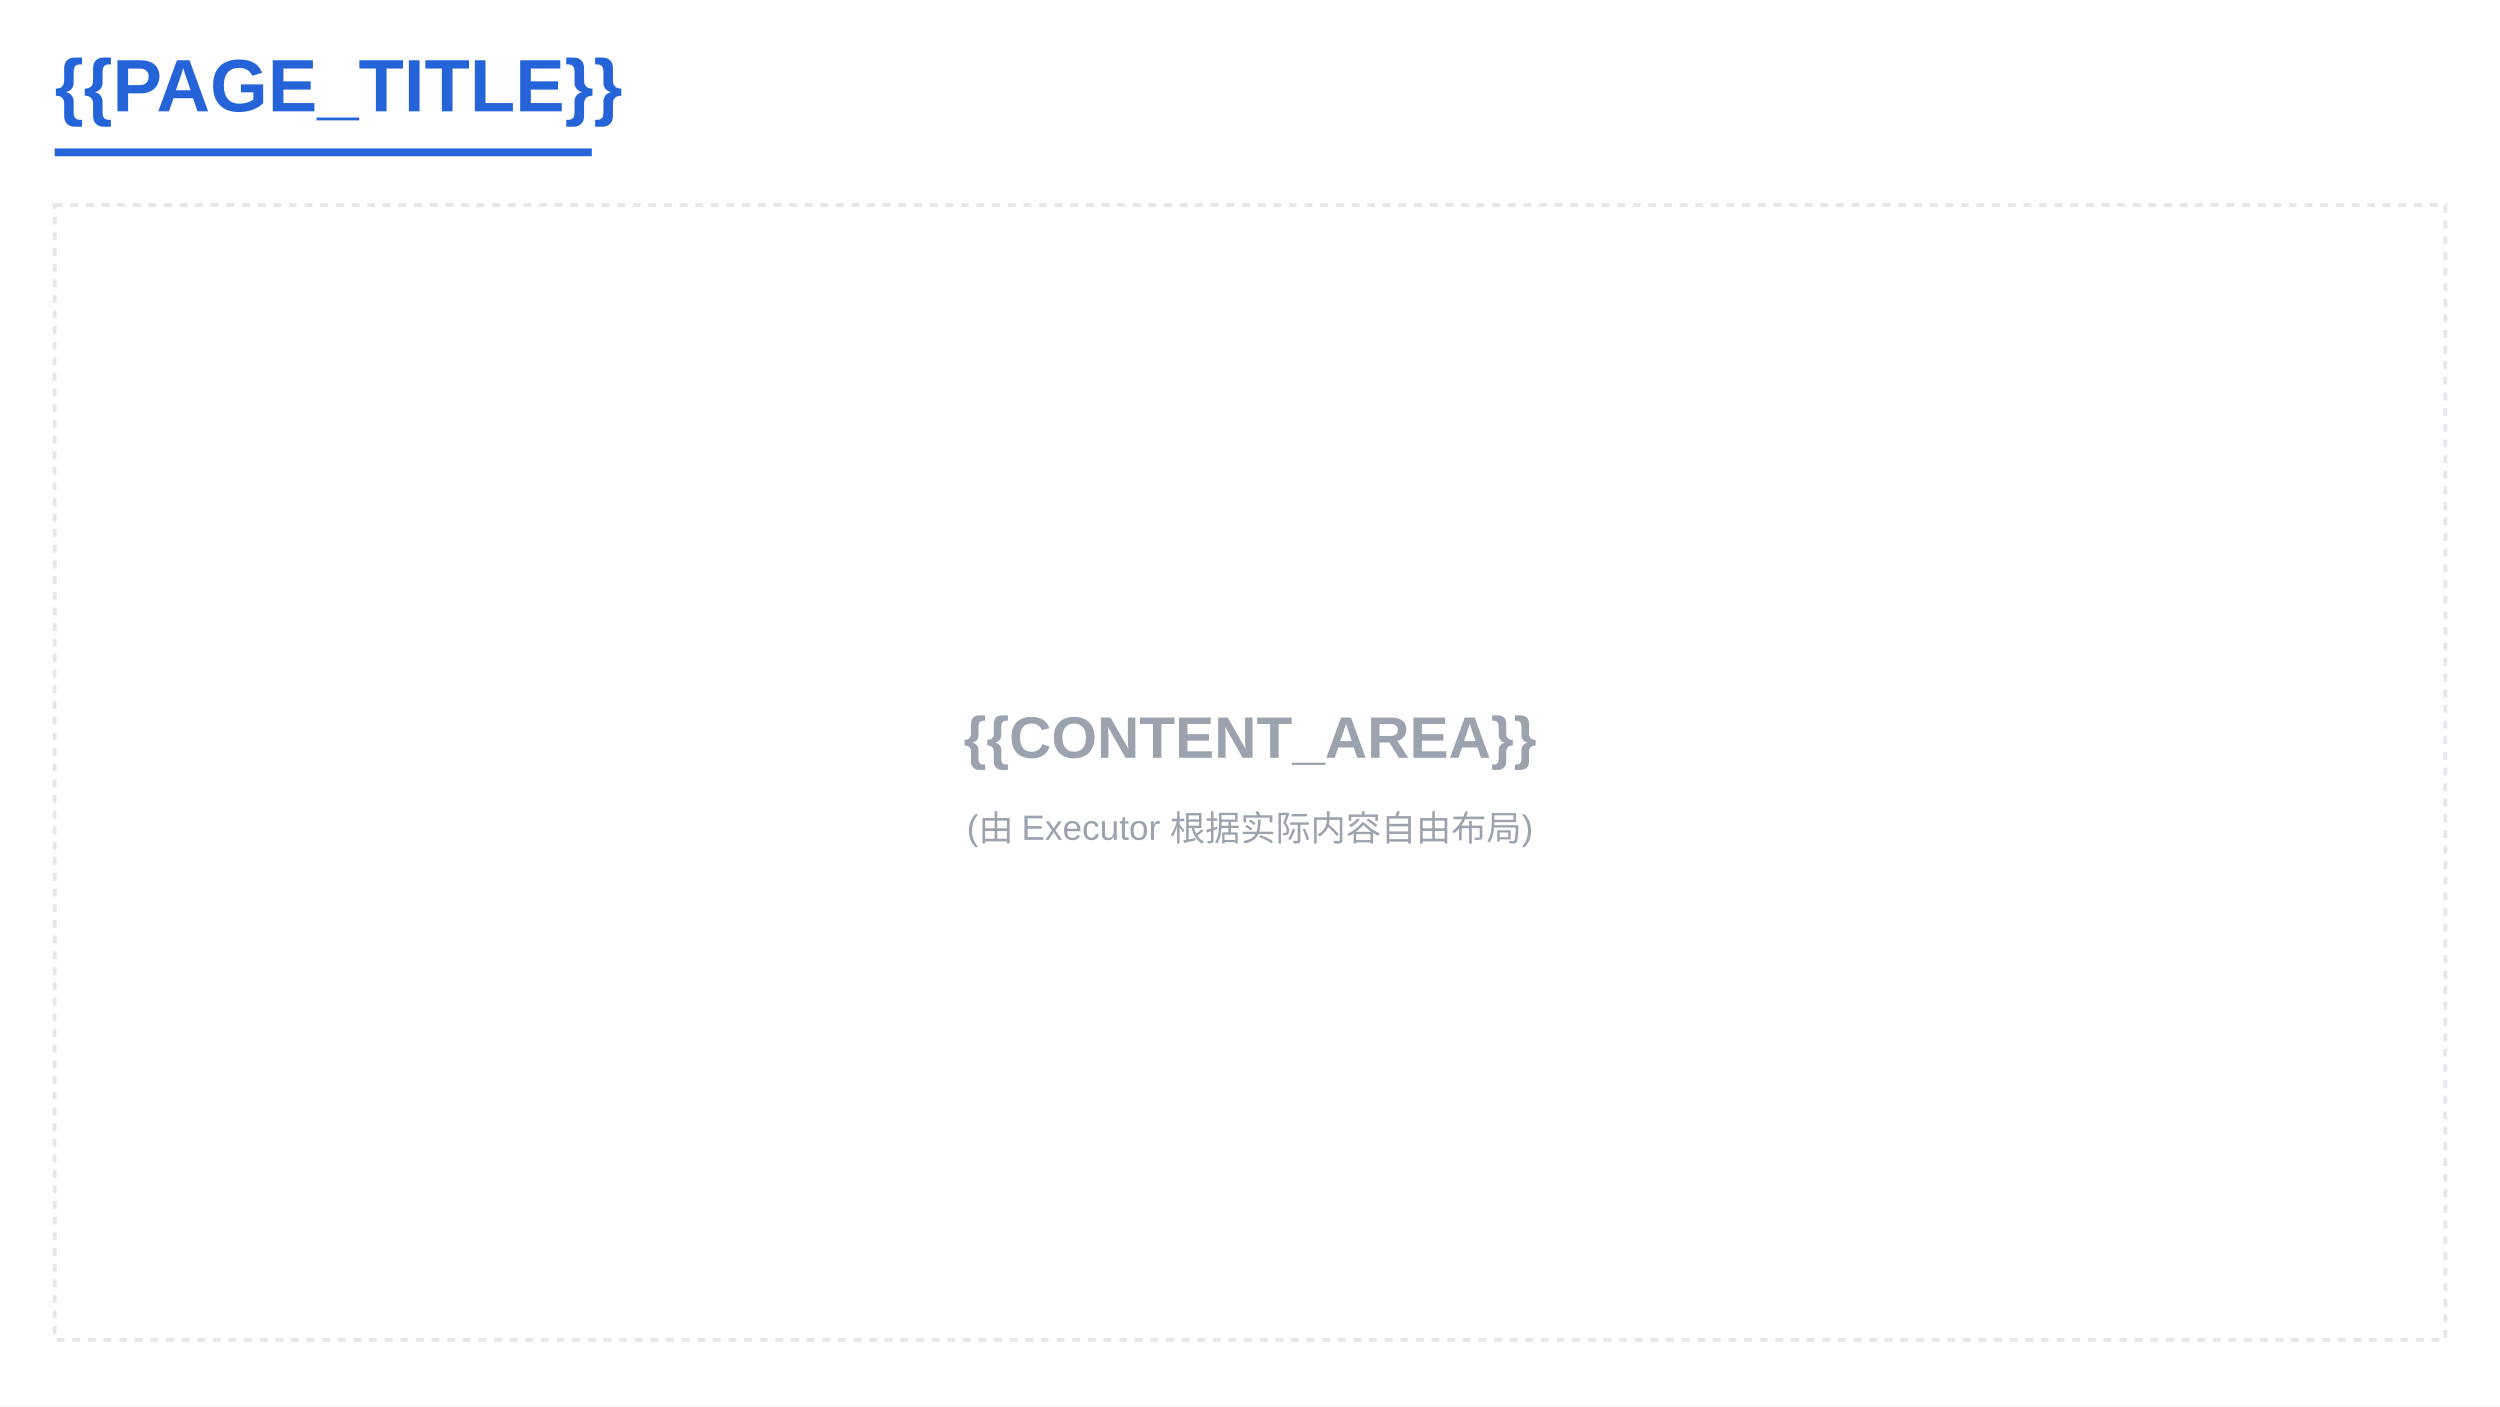
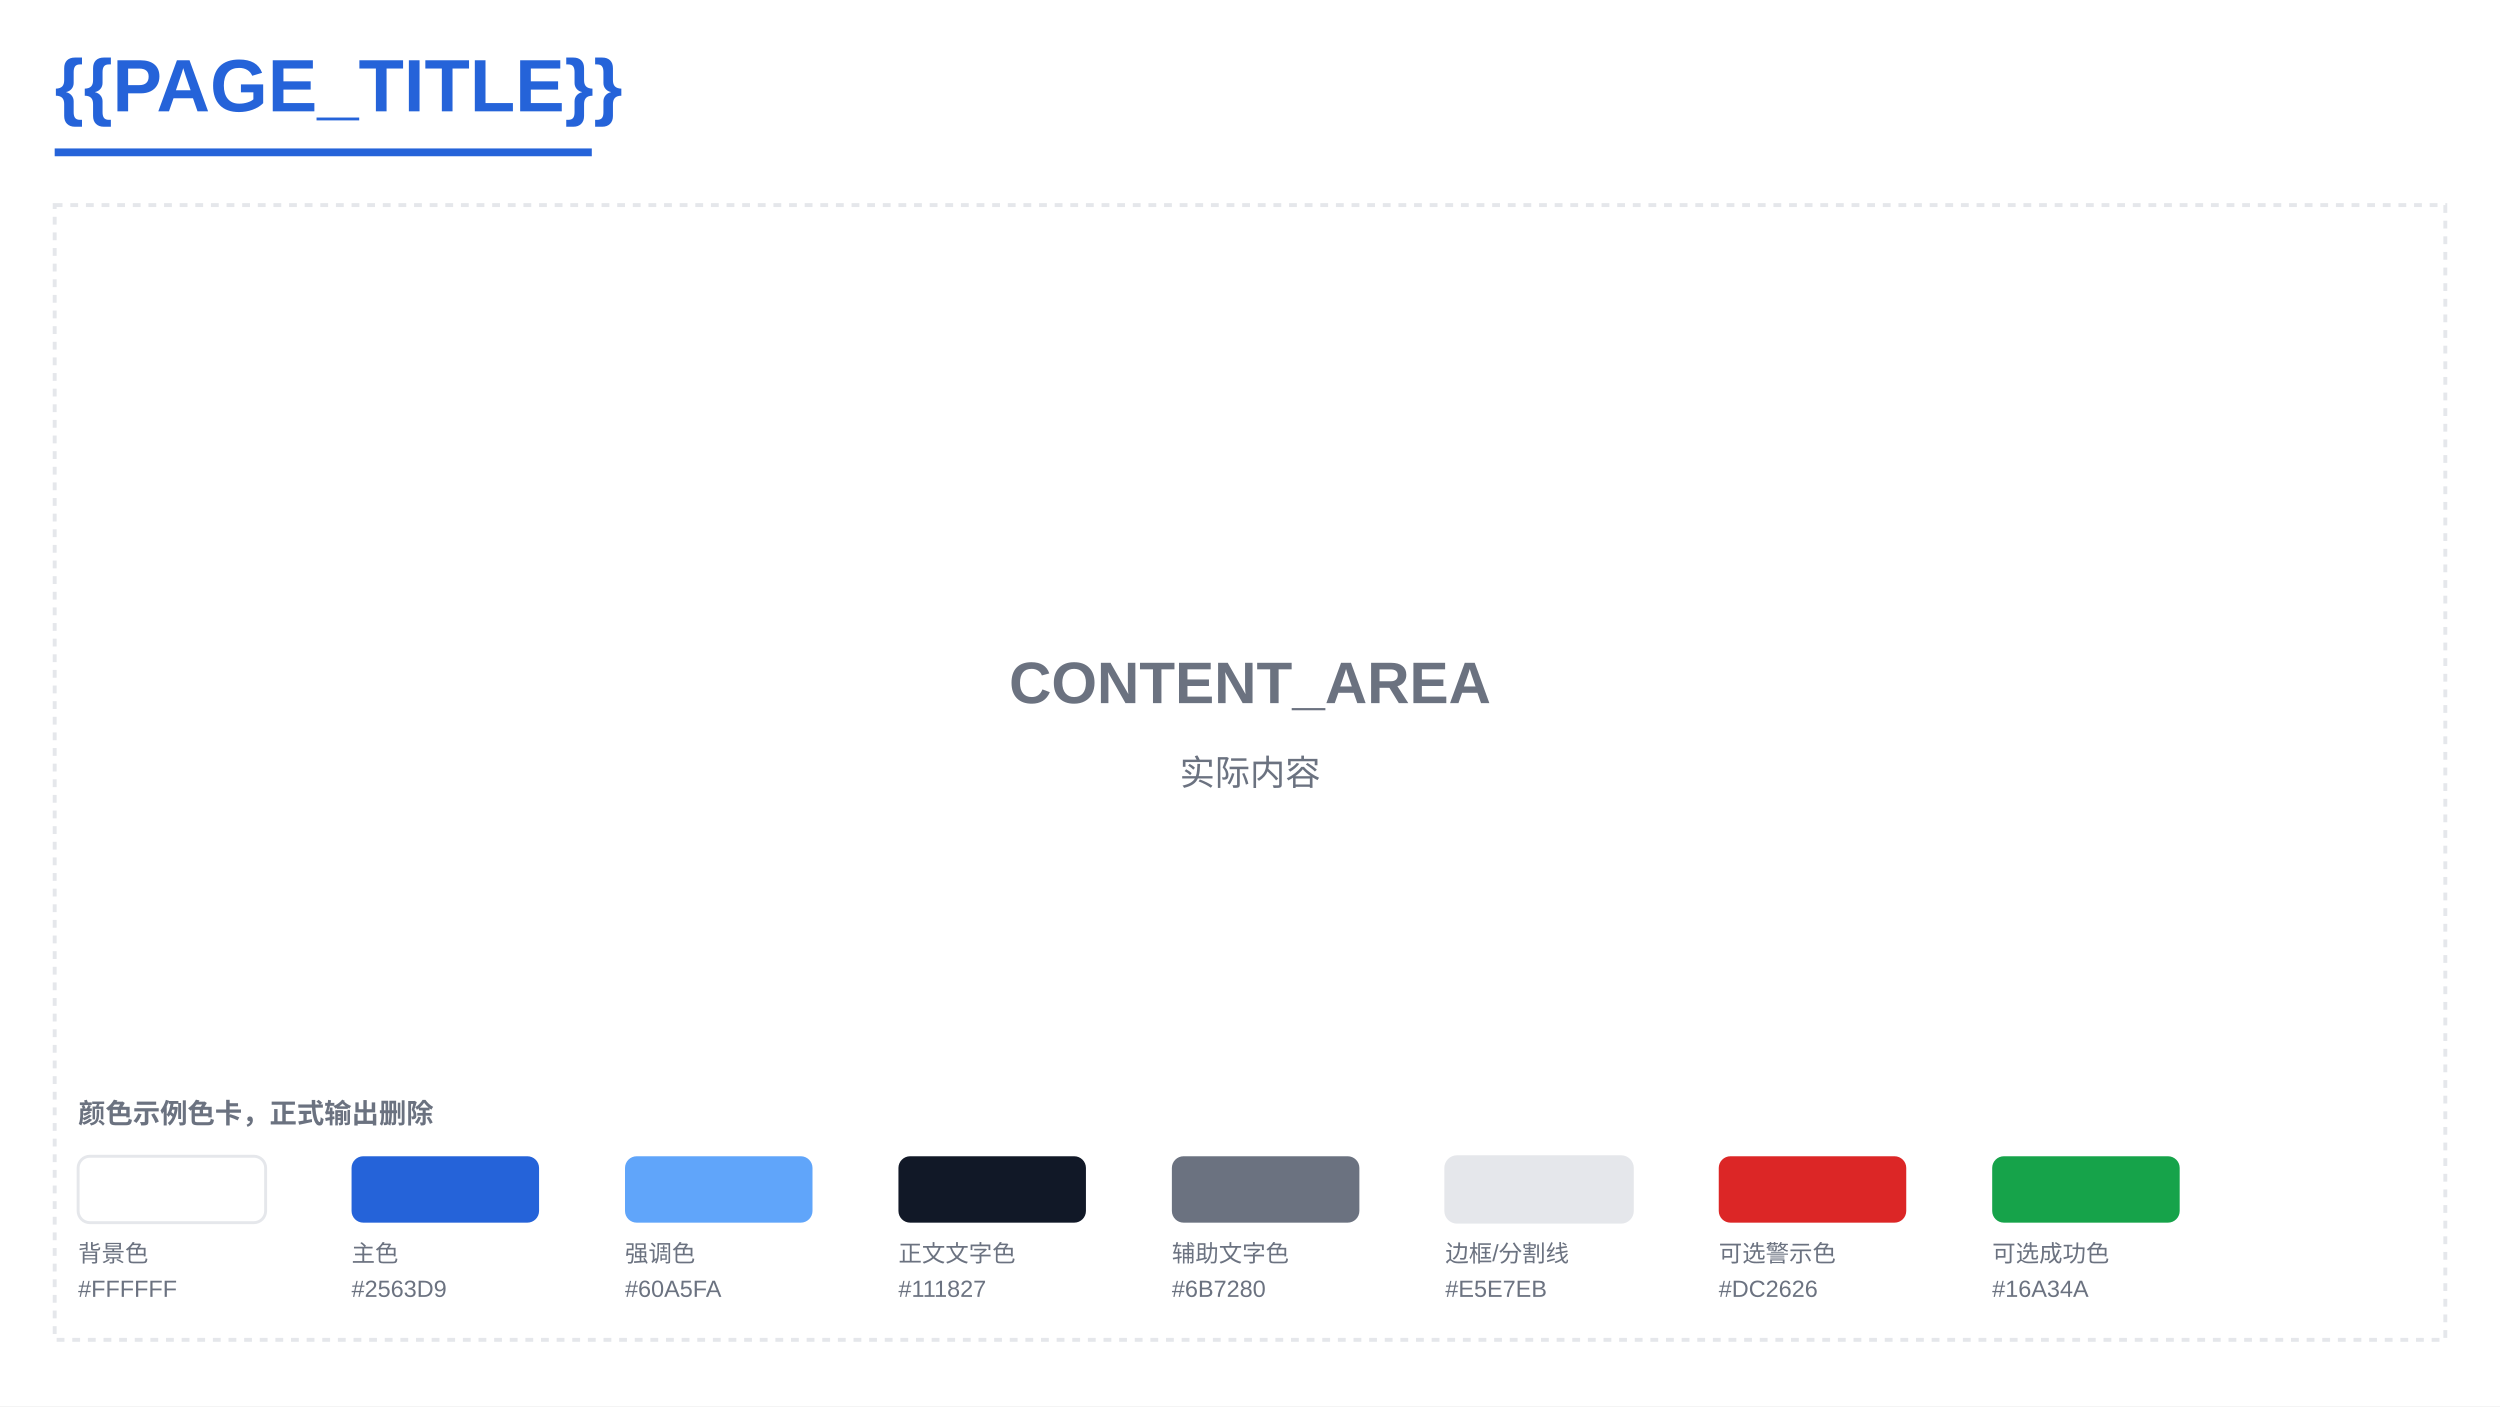
<svg xmlns="http://www.w3.org/2000/svg" width="1280" height="720" viewBox="0 0 1280 720">
-   <rect x="0" y="0" width="1280" height="720" fill="#FFFFFF" />
-   <text x="28" y="57" font-family="Microsoft YaHei, Arial, sans-serif" font-size="38" font-weight="700" fill="#2563D9">{{PAGE_TITLE}}</text>
-   <line x1="28" y1="78" x2="303" y2="78" stroke="#2563D9" stroke-width="4" />
-   <rect x="28" y="105" width="1224" height="581" fill="#FFFFFF" stroke="#E5E7EB" stroke-width="2" stroke-dasharray="4 4" />
-   <text x="640" y="388" text-anchor="middle" font-family="Microsoft YaHei, Arial, sans-serif" font-size="30" font-weight="700" fill="#9CA3AF">{{CONTENT_AREA}}</text>
-   <text x="640" y="430" text-anchor="middle" font-family="Microsoft YaHei, Arial, sans-serif" font-size="18" font-weight="400" fill="#9CA3AF">(由 Executor 根据实际内容自由布局)</text>
+   <g id="background" data-description="固定背景，保留。">
+     <rect id="slide-background" x="0" y="0" width="1280" height="720" fill="#FFFFFF" />
+   </g>
+   <g id="header" data-description="内容页固定标题栏；只替换标题文字，不加额外标题装饰。">
+     <text id="page-title-text" data-description="标题固定样式：x=28 y=57 font-size=38 font-weight=700。" x="28" y="57" font-family="Microsoft YaHei, Arial, sans-serif" font-size="38" font-weight="700" fill="#2563D9">{{PAGE_TITLE}}</text>
+     <line id="title-accent-line" x1="28" y1="78" x2="303" y2="78" stroke="#2563D9" stroke-width="4" />
+   </g>
+   <g id="main-content-safe-area" data-description="主体内容范围：x=28 y=105 width=1224 height=581。">
+     <rect id="content-safe-area-guide" data-description="辅助边界框，正式输出删除。" x="28" y="105" width="1224" height="581" fill="#FFFFFF" stroke="#E5E7EB" stroke-width="2" stroke-dasharray="4 4" />
+   </g>
+   <g id="content-placeholder" data-description="占位提示，正式输出删除。">
+     <text id="content-placeholder-label" x="640" y="360" text-anchor="middle" font-family="Microsoft YaHei, Arial, sans-serif" font-size="30" font-weight="700" fill="#6B7280">CONTENT_AREA</text>
+     <text id="content-placeholder-hint" x="640" y="402" text-anchor="middle" font-family="Microsoft YaHei, Arial, sans-serif" font-size="18" font-weight="400" fill="#6B7280">实际内容</text>
+   </g>
+   <g id="palette-sample" data-description="颜色示例色卡，仅供模板预览，正式输出必须删除。">
+     <text x="40" y="575" font-family="Microsoft YaHei, Arial, sans-serif" font-size="14" font-weight="700" fill="#6B7280">颜色示例色卡，正式输出删除</text>
+     <g id="palette-background-color" data-description="背景色：#FFFFFF；使用要求：页面背景，仅用于整体底色或大面积留白区域。">
+       <rect x="40" y="592" width="96" height="34" rx="6" fill="#FFFFFF" stroke="#E5E7EB" stroke-width="1.5" />
+       <text x="40" y="646" font-family="Microsoft YaHei, Arial, sans-serif" font-size="12" fill="#6B7280">背景色</text>
+       <text x="40" y="664" font-family="Arial, sans-serif" font-size="12" fill="#6B7280">#FFFFFF</text>
+     </g>
+     <g id="palette-primary-color" data-description="主色：#2563D9；使用要求：用于页面标题、标题强调线、核心视觉元素。">
+       <rect x="180" y="592" width="96" height="34" rx="6" fill="#2563D9" />
+       <text x="180" y="646" font-family="Microsoft YaHei, Arial, sans-serif" font-size="12" fill="#6B7280">主色</text>
+       <text x="180" y="664" font-family="Arial, sans-serif" font-size="12" fill="#6B7280">#2563D9</text>
+     </g>
+     <g id="palette-accent-color" data-description="强调色：#60A5FA；使用要求：用于重点数据、辅助高亮、局部强调，不应大面积使用。">
+       <rect x="320" y="592" width="96" height="34" rx="6" fill="#60A5FA" />
+       <text x="320" y="646" font-family="Microsoft YaHei, Arial, sans-serif" font-size="12" fill="#6B7280">强调色</text>
+       <text x="320" y="664" font-family="Arial, sans-serif" font-size="12" fill="#6B7280">#60A5FA</text>
+     </g>
+     <g id="palette-body-text-color" data-description="正文文字色：#111827；使用要求：用于主要正文、表格主文字、说明文字。">
+       <rect x="460" y="592" width="96" height="34" rx="6" fill="#111827" />
+       <text x="460" y="646" font-family="Microsoft YaHei, Arial, sans-serif" font-size="12" fill="#6B7280">正文文字色</text>
+       <text x="460" y="664" font-family="Arial, sans-serif" font-size="12" fill="#6B7280">#111827</text>
+     </g>
+     <g id="palette-muted-text-color" data-description="辅助文字色：#6B7280；使用要求：用于注释、说明、次级标签、弱化信息。">
+       <rect x="600" y="592" width="96" height="34" rx="6" fill="#6B7280" />
+       <text x="600" y="646" font-family="Microsoft YaHei, Arial, sans-serif" font-size="12" fill="#6B7280">辅助文字色</text>
+       <text x="600" y="664" font-family="Arial, sans-serif" font-size="12" fill="#6B7280">#6B7280</text>
+     </g>
+     <g id="palette-border-color" data-description="边框/分割线色：#E5E7EB；使用要求：用于边框、辅助线、分割线、浅色容器描边。">
+       <rect x="740" y="592" width="96" height="34" rx="6" fill="#E5E7EB" stroke="#E5E7EB" stroke-width="1" />
+       <text x="740" y="646" font-family="Microsoft YaHei, Arial, sans-serif" font-size="12" fill="#6B7280">边框/分割线</text>
+       <text x="740" y="664" font-family="Arial, sans-serif" font-size="12" fill="#6B7280">#E5E7EB</text>
+     </g>
+     <g id="palette-warning-color" data-description="可选警示色：#DC2626；使用要求：仅在表达风险、问题、下降时使用。">
+       <rect x="880" y="592" width="96" height="34" rx="6" fill="#DC2626" />
+       <text x="880" y="646" font-family="Microsoft YaHei, Arial, sans-serif" font-size="12" fill="#6B7280">可选警示色</text>
+       <text x="880" y="664" font-family="Arial, sans-serif" font-size="12" fill="#6B7280">#DC2626</text>
+     </g>
+     <g id="palette-success-color" data-description="可选成功色：#16A34A；使用要求：仅在表达增长、完成、正向结果时使用。">
+       <rect x="1020" y="592" width="96" height="34" rx="6" fill="#16A34A" />
+       <text x="1020" y="646" font-family="Microsoft YaHei, Arial, sans-serif" font-size="12" fill="#6B7280">可选成功色</text>
+       <text x="1020" y="664" font-family="Arial, sans-serif" font-size="12" fill="#6B7280">#16A34A</text>
+     </g>
+   </g>
</svg>
